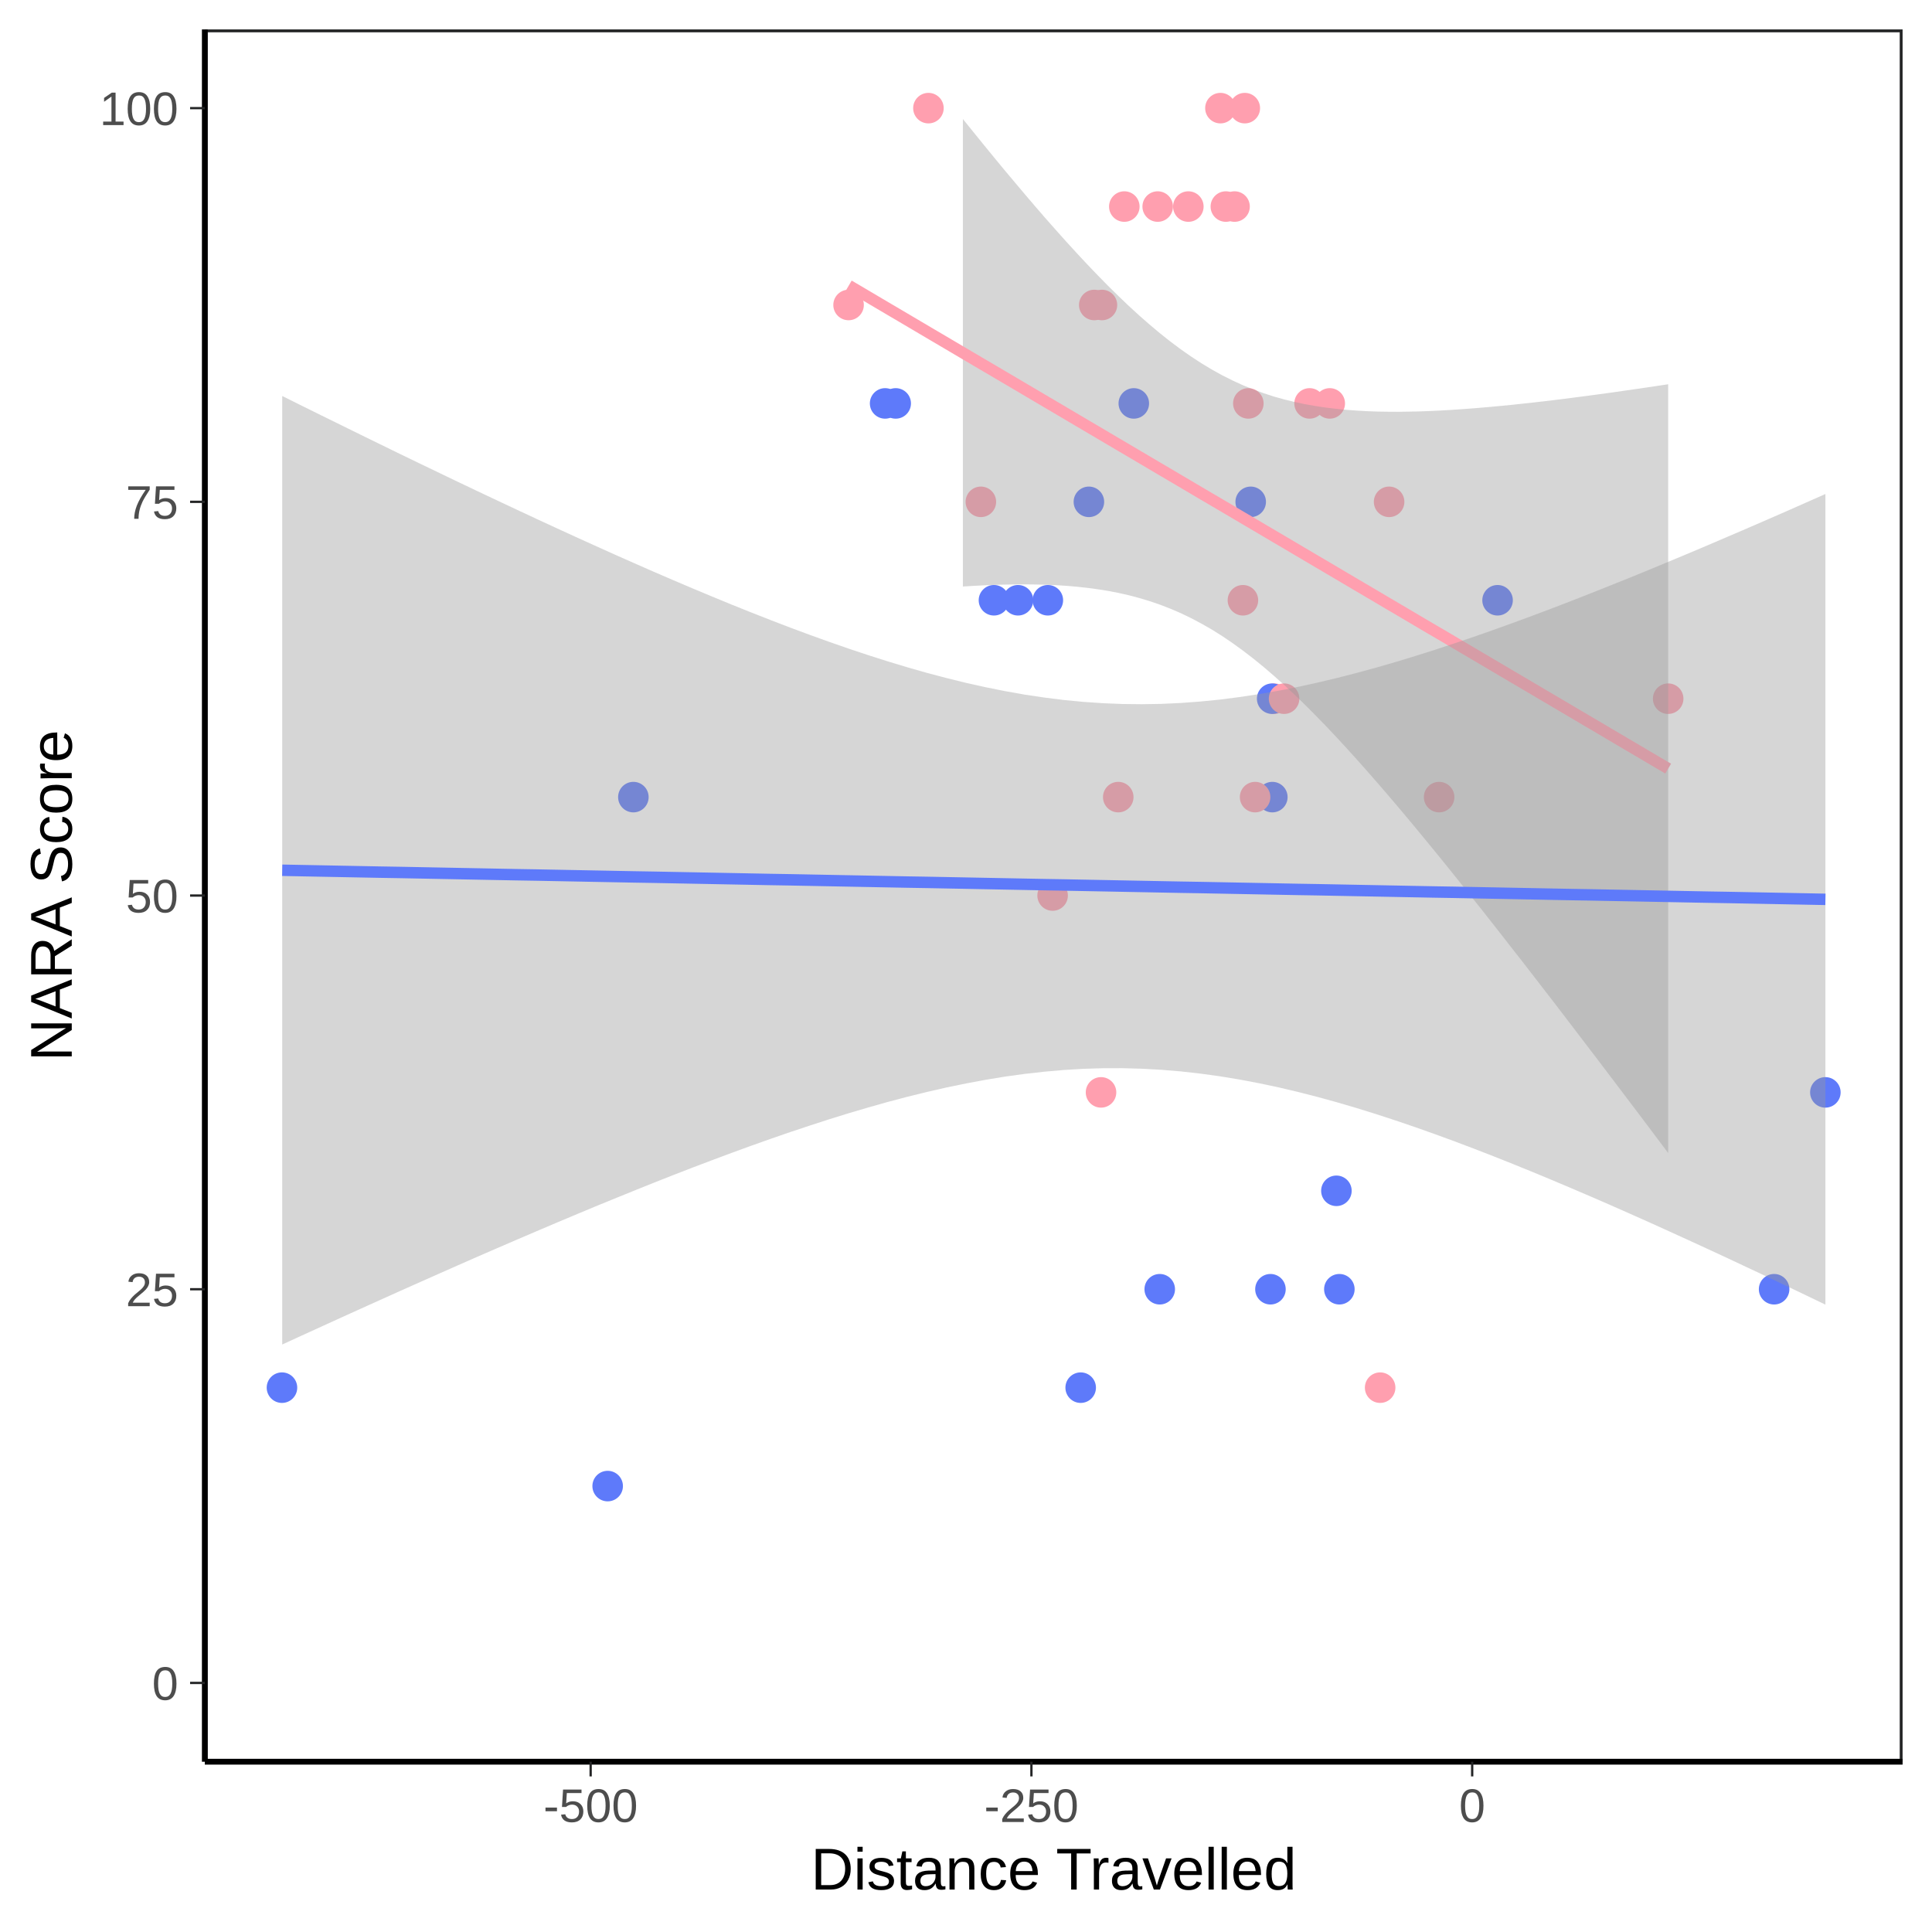
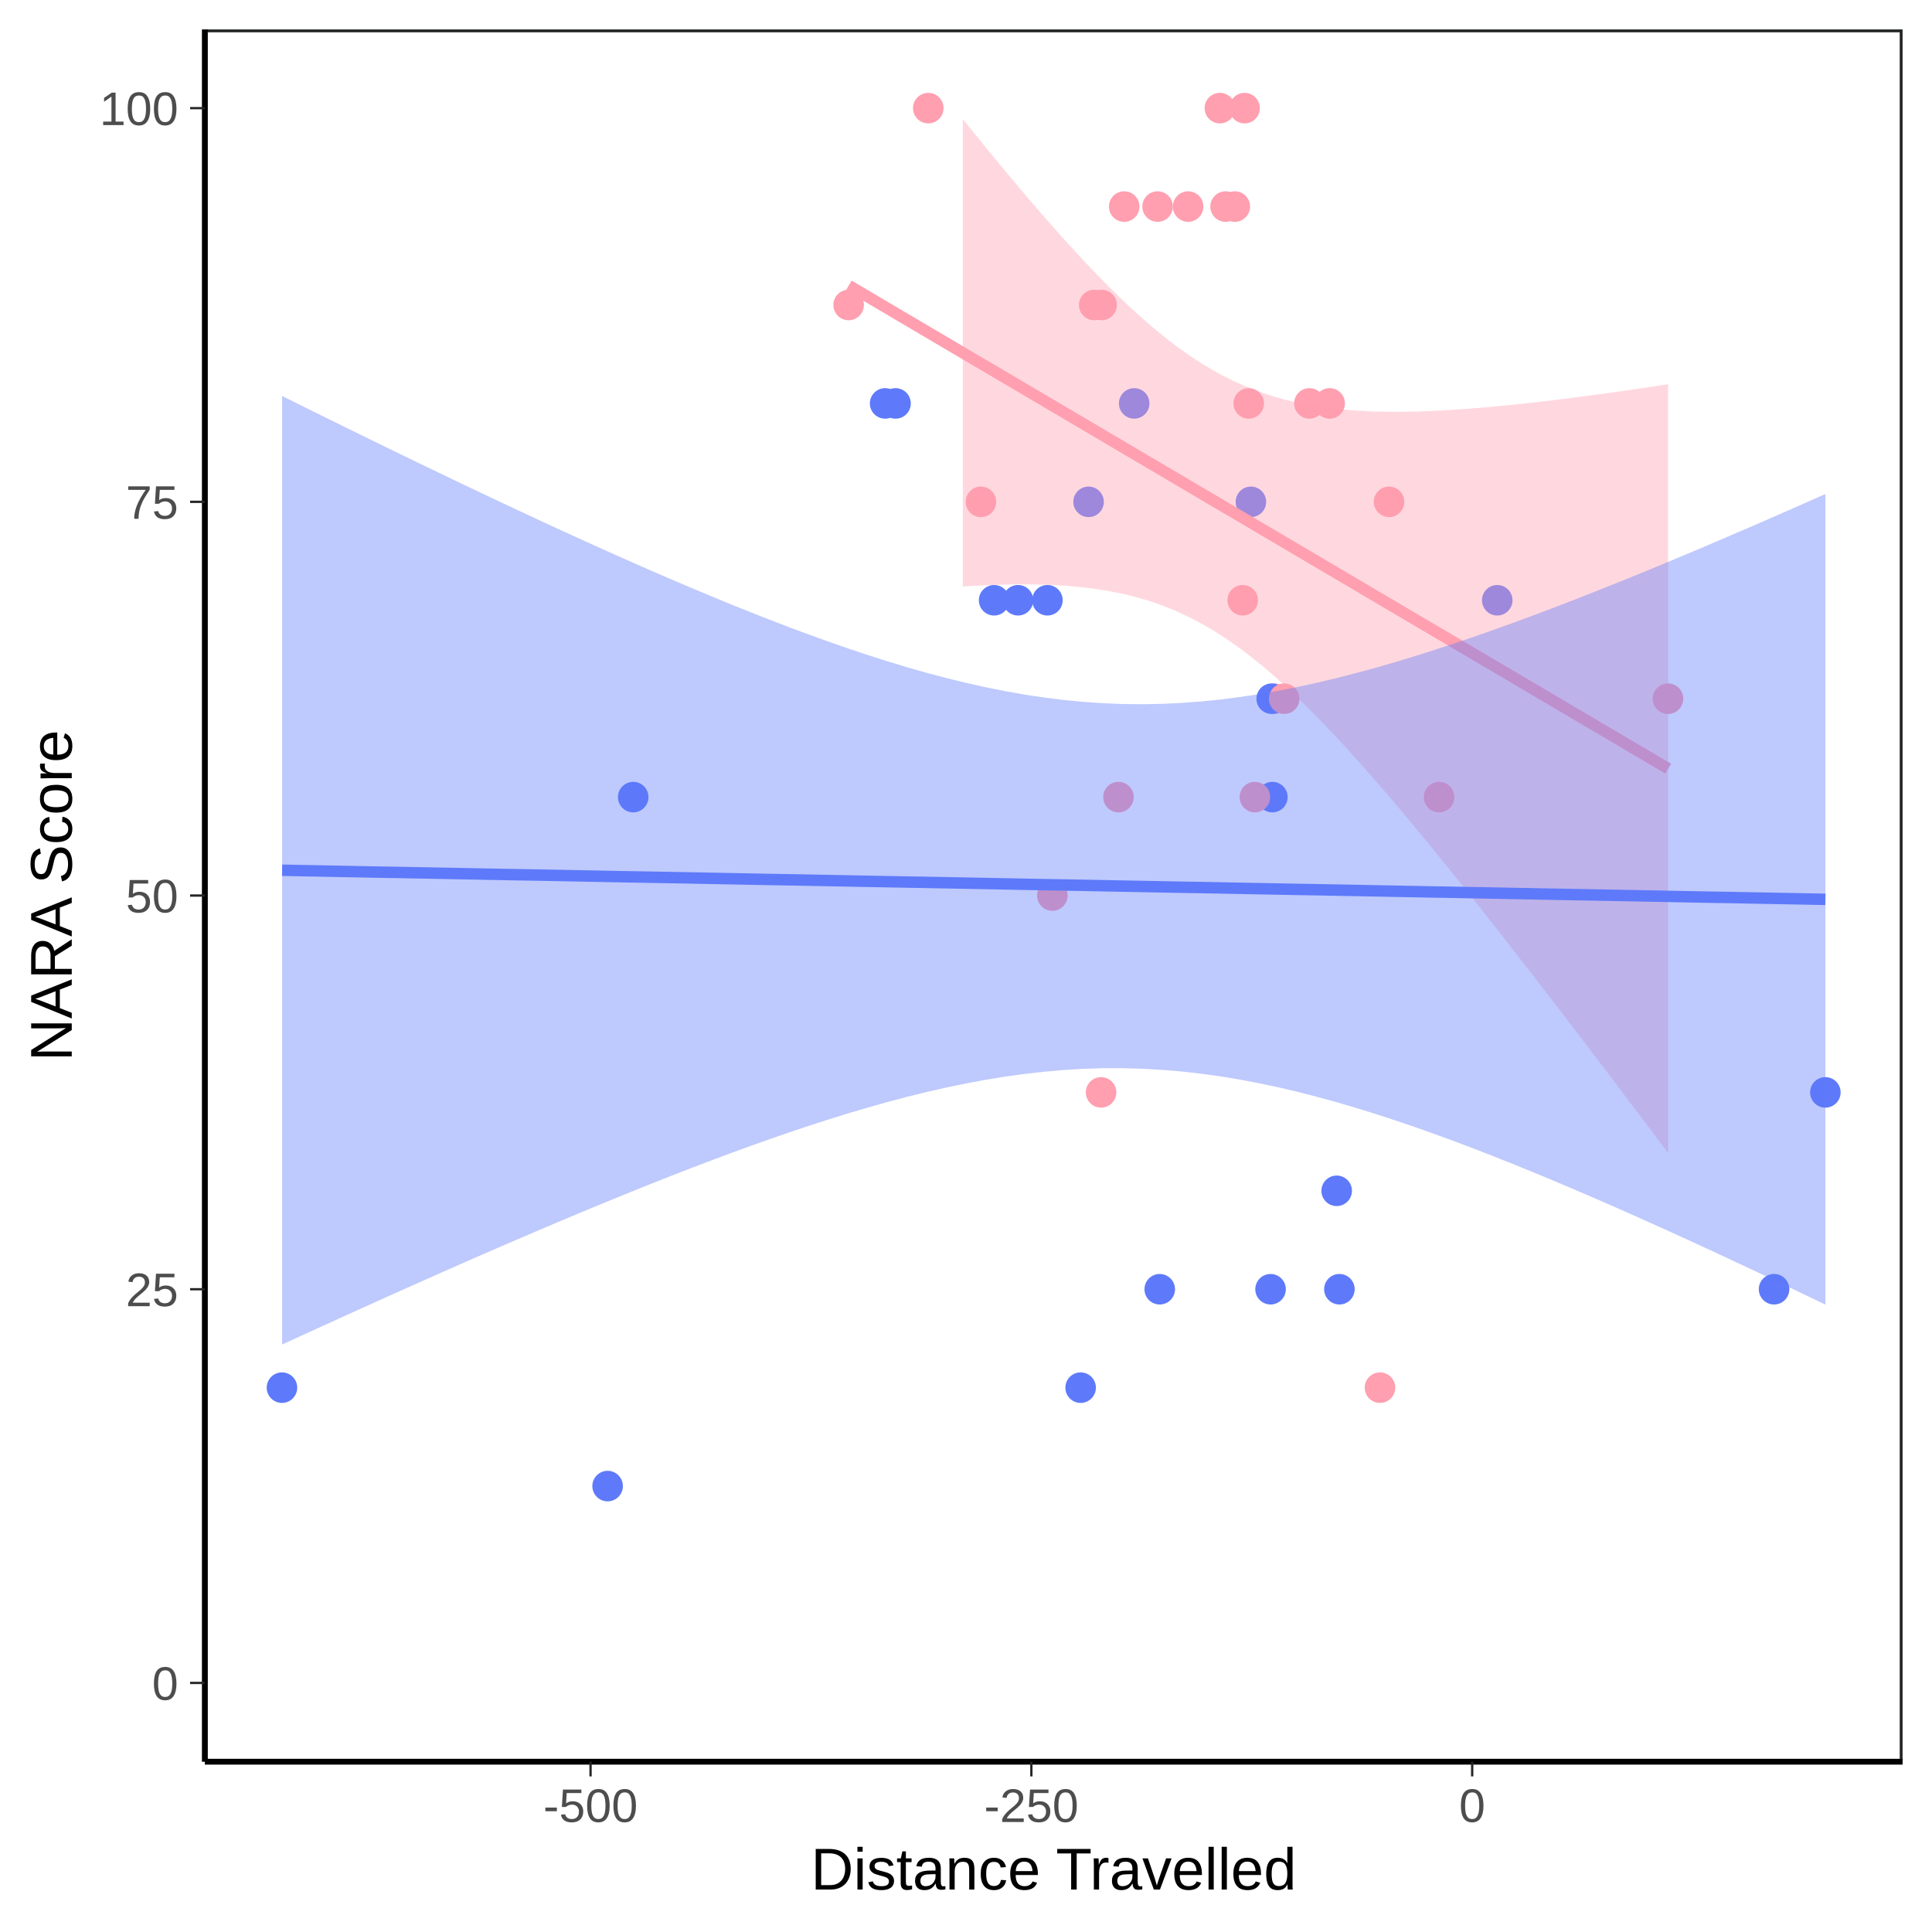
<svg xmlns="http://www.w3.org/2000/svg" class="svglite" width="360.00pt" height="360.00pt" viewBox="0 0 360.00 360.00">
  <defs>
    <style type="text/css">
    .svglite line, .svglite polyline, .svglite polygon, .svglite path, .svglite rect, .svglite circle {
      fill: none;
      stroke: #000000;
      stroke-linecap: round;
      stroke-linejoin: round;
      stroke-miterlimit: 10.00;
    }
    .svglite text {
      white-space: pre;
    }
  </style>
  </defs>
  <rect width="100%" height="100%" style="stroke: none; fill: #FFFFFF;" />
  <defs>
    <clipPath id="cpMC4wMHwzNjAuMDB8MC4wMHwzNjAuMDA=">
      <rect x="0.00" y="0.00" width="360.00" height="360.00" />
    </clipPath>
  </defs>
  <g clip-path="url(#cpMC4wMHwzNjAuMDB8MC4wMHwzNjAuMDA=)">
    <rect x="0" y="0.00" width="360.00" height="360.00" style="stroke-width: 1.07; stroke: #FFFFFF; fill: #FFFFFF;" />
  </g>
  <defs>
    <clipPath id="cpMzguMTZ8MzU0LjUyfDUuNDh8MzI4LjI3">
      <rect x="38.16" y="5.48" width="316.36" height="322.79" />
    </clipPath>
  </defs>
  <g clip-path="url(#cpMzguMTZ8MzU0LjUyfDUuNDh8MzI4LjI3)">
    <rect x="38.16" y="5.48" width="316.36" height="322.79" style="stroke-width: 1.07; stroke: #242526; fill: #FFFFFF;" />
-     <circle cx="205.16" cy="203.55" r="2.49" style="stroke-width: 0.71; stroke: #FF9FAF; fill: #FF9FAF;" />
-     <circle cx="227.41" cy="20.15" r="2.49" style="stroke-width: 0.71; stroke: #FF9FAF; fill: #FF9FAF;" />
-     <circle cx="182.77" cy="93.51" r="2.49" style="stroke-width: 0.71; stroke: #FF9FAF; fill: #FF9FAF;" />
-     <circle cx="232.61" cy="75.17" r="2.49" style="stroke-width: 0.71; stroke: #FF9FAF; fill: #FF9FAF;" />
-     <circle cx="209.50" cy="38.49" r="2.49" style="stroke-width: 0.71; stroke: #FF9FAF; fill: #FF9FAF;" />
-     <circle cx="237.08" cy="148.53" r="2.49" style="stroke-width: 0.71; stroke: #5E7AFA; fill: #5E7AFA;" />
-     <circle cx="231.60" cy="111.85" r="2.49" style="stroke-width: 0.71; stroke: #FF9FAF; fill: #FF9FAF;" />
-     <circle cx="208.37" cy="148.53" r="2.49" style="stroke-width: 0.71; stroke: #FF9FAF; fill: #FF9FAF;" />
-     <circle cx="237.44" cy="130.19" r="2.49" style="stroke-width: 0.71; stroke: #FF9FAF; fill: #FF9FAF;" />
-     <circle cx="330.58" cy="240.23" r="2.49" style="stroke-width: 0.71; stroke: #5E7AFA; fill: #5E7AFA;" />
-     <circle cx="230.04" cy="38.49" r="2.49" style="stroke-width: 0.71; stroke: #FF9FAF; fill: #FF9FAF;" />
-     <circle cx="173.00" cy="20.15" r="2.49" style="stroke-width: 0.71; stroke: #FF9FAF; fill: #FF9FAF;" />
-     <circle cx="118.02" cy="148.53" r="2.49" style="stroke-width: 0.71; stroke: #5E7AFA; fill: #5E7AFA;" />
+     <circle cx="205.17" cy="203.55" r="2.49" style="stroke-width: 0.71; stroke: #FF9FAF; fill: #FF9FAF;" />
+     <circle cx="227.31" cy="20.15" r="2.49" style="stroke-width: 0.71; stroke: #FF9FAF; fill: #FF9FAF;" />
+     <circle cx="182.78" cy="93.51" r="2.49" style="stroke-width: 0.71; stroke: #FF9FAF; fill: #FF9FAF;" />
+     <circle cx="232.68" cy="75.17" r="2.49" style="stroke-width: 0.71; stroke: #FF9FAF; fill: #FF9FAF;" />
+     <circle cx="209.48" cy="38.49" r="2.49" style="stroke-width: 0.71; stroke: #FF9FAF; fill: #FF9FAF;" />
+     <circle cx="237.09" cy="148.53" r="2.49" style="stroke-width: 0.71; stroke: #5E7AFA; fill: #5E7AFA;" />
+     <circle cx="231.56" cy="111.85" r="2.49" style="stroke-width: 0.71; stroke: #FF9FAF; fill: #FF9FAF;" />
+     <circle cx="208.41" cy="148.53" r="2.49" style="stroke-width: 0.71; stroke: #FF9FAF; fill: #FF9FAF;" />
+     <circle cx="237.45" cy="130.19" r="2.49" style="stroke-width: 0.71; stroke: #FF9FAF; fill: #FF9FAF;" />
+     <circle cx="330.57" cy="240.23" r="2.49" style="stroke-width: 0.71; stroke: #5E7AFA; fill: #5E7AFA;" />
+     <circle cx="230.09" cy="38.49" r="2.49" style="stroke-width: 0.71; stroke: #FF9FAF; fill: #FF9FAF;" />
+     <circle cx="172.97" cy="20.15" r="2.49" style="stroke-width: 0.71; stroke: #FF9FAF; fill: #FF9FAF;" />
+     <circle cx="117.99" cy="148.53" r="2.49" style="stroke-width: 0.71; stroke: #5E7AFA; fill: #5E7AFA;" />
    <circle cx="189.69" cy="111.85" r="2.49" style="stroke-width: 0.71; stroke: #5E7AFA; fill: #5E7AFA;" />
-     <circle cx="237.05" cy="130.19" r="2.49" style="stroke-width: 0.71; stroke: #5E7AFA; fill: #5E7AFA;" />
-     <circle cx="113.23" cy="276.91" r="2.49" style="stroke-width: 0.71; stroke: #5E7AFA; fill: #5E7AFA;" />
+     <circle cx="236.96" cy="130.19" r="2.49" style="stroke-width: 0.71; stroke: #5E7AFA; fill: #5E7AFA;" />
+     <circle cx="113.22" cy="276.91" r="2.49" style="stroke-width: 0.71; stroke: #5E7AFA; fill: #5E7AFA;" />
    <circle cx="340.13" cy="203.55" r="2.49" style="stroke-width: 0.71; stroke: #5E7AFA; fill: #5E7AFA;" />
-     <circle cx="195.25" cy="111.85" r="2.49" style="stroke-width: 0.71; stroke: #5E7AFA; fill: #5E7AFA;" />
-     <circle cx="211.27" cy="75.17" r="2.49" style="stroke-width: 0.71; stroke: #5E7AFA; fill: #5E7AFA;" />
-     <circle cx="185.21" cy="111.85" r="2.49" style="stroke-width: 0.71; stroke: #5E7AFA; fill: #5E7AFA;" />
-     <circle cx="158.12" cy="56.83" r="2.49" style="stroke-width: 0.71; stroke: #FF9FAF; fill: #FF9FAF;" />
-     <circle cx="233.05" cy="93.51" r="2.49" style="stroke-width: 0.71; stroke: #5E7AFA; fill: #5E7AFA;" />
-     <circle cx="236.73" cy="240.23" r="2.49" style="stroke-width: 0.71; stroke: #5E7AFA; fill: #5E7AFA;" />
-     <circle cx="244.02" cy="75.17" r="2.49" style="stroke-width: 0.71; stroke: #FF9FAF; fill: #FF9FAF;" />
-     <circle cx="203.90" cy="56.83" r="2.49" style="stroke-width: 0.71; stroke: #FF9FAF; fill: #FF9FAF;" />
-     <circle cx="310.84" cy="130.19" r="2.49" style="stroke-width: 0.71; stroke: #FF9FAF; fill: #FF9FAF;" />
-     <circle cx="268.16" cy="148.53" r="2.49" style="stroke-width: 0.71; stroke: #FF9FAF; fill: #FF9FAF;" />
-     <circle cx="231.95" cy="20.15" r="2.49" style="stroke-width: 0.71; stroke: #FF9FAF; fill: #FF9FAF;" />
-     <circle cx="239.27" cy="130.19" r="2.49" style="stroke-width: 0.71; stroke: #FF9FAF; fill: #FF9FAF;" />
-     <circle cx="196.14" cy="166.87" r="2.49" style="stroke-width: 0.71; stroke: #FF9FAF; fill: #FF9FAF;" />
-     <circle cx="205.33" cy="56.83" r="2.49" style="stroke-width: 0.71; stroke: #FF9FAF; fill: #FF9FAF;" />
-     <circle cx="258.84" cy="93.51" r="2.49" style="stroke-width: 0.71; stroke: #FF9FAF; fill: #FF9FAF;" />
-     <circle cx="247.78" cy="75.17" r="2.49" style="stroke-width: 0.71; stroke: #FF9FAF; fill: #FF9FAF;" />
-     <circle cx="233.87" cy="148.53" r="2.49" style="stroke-width: 0.71; stroke: #FF9FAF; fill: #FF9FAF;" />
-     <circle cx="257.17" cy="258.57" r="2.49" style="stroke-width: 0.71; stroke: #FF9FAF; fill: #FF9FAF;" />
-     <circle cx="166.90" cy="75.17" r="2.49" style="stroke-width: 0.71; stroke: #5E7AFA; fill: #5E7AFA;" />
-     <circle cx="201.37" cy="258.57" r="2.49" style="stroke-width: 0.71; stroke: #5E7AFA; fill: #5E7AFA;" />
-     <circle cx="279.05" cy="111.85" r="2.49" style="stroke-width: 0.71; stroke: #5E7AFA; fill: #5E7AFA;" />
+     <circle cx="195.17" cy="111.85" r="2.49" style="stroke-width: 0.71; stroke: #5E7AFA; fill: #5E7AFA;" />
+     <circle cx="211.34" cy="75.17" r="2.49" style="stroke-width: 0.71; stroke: #5E7AFA; fill: #5E7AFA;" />
+     <circle cx="185.24" cy="111.85" r="2.49" style="stroke-width: 0.71; stroke: #5E7AFA; fill: #5E7AFA;" />
+     <circle cx="158.13" cy="56.83" r="2.49" style="stroke-width: 0.71; stroke: #FF9FAF; fill: #FF9FAF;" />
+     <circle cx="233.09" cy="93.51" r="2.49" style="stroke-width: 0.71; stroke: #5E7AFA; fill: #5E7AFA;" />
+     <circle cx="236.75" cy="240.23" r="2.49" style="stroke-width: 0.71; stroke: #5E7AFA; fill: #5E7AFA;" />
+     <circle cx="243.99" cy="75.17" r="2.49" style="stroke-width: 0.71; stroke: #FF9FAF; fill: #FF9FAF;" />
+     <circle cx="203.89" cy="56.83" r="2.49" style="stroke-width: 0.71; stroke: #FF9FAF; fill: #FF9FAF;" />
+     <circle cx="310.80" cy="130.19" r="2.49" style="stroke-width: 0.71; stroke: #FF9FAF; fill: #FF9FAF;" />
+     <circle cx="268.15" cy="148.53" r="2.49" style="stroke-width: 0.71; stroke: #FF9FAF; fill: #FF9FAF;" />
+     <circle cx="231.91" cy="20.15" r="2.49" style="stroke-width: 0.71; stroke: #FF9FAF; fill: #FF9FAF;" />
+     <circle cx="239.29" cy="130.19" r="2.49" style="stroke-width: 0.71; stroke: #FF9FAF; fill: #FF9FAF;" />
+     <circle cx="196.09" cy="166.87" r="2.49" style="stroke-width: 0.71; stroke: #FF9FAF; fill: #FF9FAF;" />
+     <circle cx="205.27" cy="56.83" r="2.49" style="stroke-width: 0.71; stroke: #FF9FAF; fill: #FF9FAF;" />
+     <circle cx="258.83" cy="93.51" r="2.49" style="stroke-width: 0.71; stroke: #FF9FAF; fill: #FF9FAF;" />
+     <circle cx="247.76" cy="75.17" r="2.49" style="stroke-width: 0.71; stroke: #FF9FAF; fill: #FF9FAF;" />
+     <circle cx="233.83" cy="148.53" r="2.49" style="stroke-width: 0.71; stroke: #FF9FAF; fill: #FF9FAF;" />
+     <circle cx="257.14" cy="258.57" r="2.49" style="stroke-width: 0.71; stroke: #FF9FAF; fill: #FF9FAF;" />
+     <circle cx="166.87" cy="75.17" r="2.49" style="stroke-width: 0.71; stroke: #5E7AFA; fill: #5E7AFA;" />
+     <circle cx="201.36" cy="258.57" r="2.49" style="stroke-width: 0.71; stroke: #5E7AFA; fill: #5E7AFA;" />
+     <circle cx="278.99" cy="111.85" r="2.49" style="stroke-width: 0.71; stroke: #5E7AFA; fill: #5E7AFA;" />
    <circle cx="164.93" cy="75.17" r="2.49" style="stroke-width: 0.71; stroke: #5E7AFA; fill: #5E7AFA;" />
-     <circle cx="249.02" cy="221.89" r="2.49" style="stroke-width: 0.71; stroke: #5E7AFA; fill: #5E7AFA;" />
+     <circle cx="249.07" cy="221.89" r="2.49" style="stroke-width: 0.71; stroke: #5E7AFA; fill: #5E7AFA;" />
    <circle cx="216.10" cy="240.23" r="2.49" style="stroke-width: 0.71; stroke: #5E7AFA; fill: #5E7AFA;" />
-     <circle cx="202.90" cy="93.51" r="2.49" style="stroke-width: 0.71; stroke: #5E7AFA; fill: #5E7AFA;" />
-     <circle cx="249.57" cy="240.23" r="2.49" style="stroke-width: 0.71; stroke: #5E7AFA; fill: #5E7AFA;" />
+     <circle cx="202.84" cy="93.51" r="2.49" style="stroke-width: 0.71; stroke: #5E7AFA; fill: #5E7AFA;" />
+     <circle cx="249.58" cy="240.23" r="2.49" style="stroke-width: 0.71; stroke: #5E7AFA; fill: #5E7AFA;" />
    <circle cx="52.54" cy="258.57" r="2.49" style="stroke-width: 0.71; stroke: #5E7AFA; fill: #5E7AFA;" />
-     <circle cx="221.43" cy="38.49" r="2.49" style="stroke-width: 0.71; stroke: #FF9FAF; fill: #FF9FAF;" />
-     <circle cx="228.42" cy="38.49" r="2.49" style="stroke-width: 0.71; stroke: #FF9FAF; fill: #FF9FAF;" />
-     <circle cx="215.72" cy="38.49" r="2.49" style="stroke-width: 0.71; stroke: #FF9FAF; fill: #FF9FAF;" />
-     <polygon points="179.42,22.18 181.36,24.58 183.29,26.96 185.22,29.32 187.15,31.66 189.09,33.97 191.02,36.26 192.95,38.52 194.88,40.75 196.82,42.94 198.75,45.10 200.68,47.21 202.61,49.28 204.55,51.30 206.48,53.27 208.41,55.17 210.35,57.02 212.28,58.79 214.21,60.48 216.14,62.10 218.08,63.64 220.01,65.08 221.94,66.43 223.87,67.69 225.81,68.86 227.74,69.93 229.67,70.90 231.60,71.78 233.54,72.57 235.47,73.27 237.40,73.90 239.34,74.44 241.27,74.91 243.20,75.32 245.13,75.66 247.07,75.95 249.00,76.18 250.93,76.37 252.86,76.51 254.80,76.62 256.73,76.69 258.66,76.72 260.60,76.73 262.53,76.70 264.46,76.66 266.39,76.59 268.33,76.50 270.26,76.39 272.19,76.26 274.12,76.12 276.06,75.96 277.99,75.79 279.92,75.61 281.85,75.42 283.79,75.21 285.72,75.00 287.65,74.78 289.59,74.55 291.52,74.31 293.45,74.06 295.38,73.81 297.32,73.55 299.25,73.29 301.18,73.02 303.11,72.74 305.05,72.46 306.98,72.18 308.91,71.89 310.84,71.60 310.84,214.85 308.91,212.28 306.98,209.71 305.05,207.15 303.11,204.59 301.18,202.04 299.25,199.49 297.32,196.95 295.38,194.41 293.45,191.88 291.52,189.35 289.59,186.83 287.65,184.32 285.72,181.82 283.79,179.33 281.85,176.85 279.92,174.37 277.99,171.91 276.06,169.46 274.12,167.03 272.19,164.61 270.26,162.20 268.33,159.81 266.39,157.44 264.46,155.09 262.53,152.77 260.60,150.47 258.66,148.19 256.73,145.95 254.80,143.74 252.86,141.56 250.93,139.43 249.00,137.33 247.07,135.29 245.13,133.30 243.20,131.36 241.27,129.49 239.34,127.68 237.40,125.95 235.47,124.29 233.54,122.72 231.60,121.23 229.67,119.83 227.74,118.52 225.81,117.31 223.87,116.20 221.94,115.18 220.01,114.25 218.08,113.42 216.14,112.67 214.21,112.01 212.28,111.43 210.35,110.92 208.41,110.48 206.48,110.11 204.55,109.80 202.61,109.54 200.68,109.33 198.75,109.16 196.82,109.04 194.88,108.96 192.95,108.91 191.02,108.89 189.09,108.90 187.15,108.93 185.22,108.99 183.29,109.07 181.36,109.17 179.42,109.29 " style="stroke-width: 0.00; stroke: none; stroke-linecap: butt; fill: #999999; fill-opacity: 0.40;" />
-     <polyline points="179.42,22.18 181.36,24.58 183.29,26.96 185.22,29.32 187.15,31.66 189.09,33.97 191.02,36.26 192.95,38.52 194.88,40.75 196.82,42.94 198.75,45.10 200.68,47.21 202.61,49.28 204.55,51.30 206.48,53.27 208.41,55.17 210.35,57.02 212.28,58.79 214.21,60.48 216.14,62.10 218.08,63.64 220.01,65.08 221.94,66.43 223.87,67.69 225.81,68.86 227.74,69.93 229.67,70.90 231.60,71.78 233.54,72.57 235.47,73.27 237.40,73.90 239.34,74.44 241.27,74.91 243.20,75.32 245.13,75.66 247.07,75.95 249.00,76.18 250.93,76.37 252.86,76.51 254.80,76.62 256.73,76.69 258.66,76.72 260.60,76.73 262.53,76.70 264.46,76.66 266.39,76.59 268.33,76.50 270.26,76.39 272.19,76.26 274.12,76.12 276.06,75.96 277.99,75.79 279.92,75.61 281.85,75.42 283.79,75.21 285.72,75.00 287.65,74.78 289.59,74.55 291.52,74.31 293.45,74.06 295.38,73.81 297.32,73.55 299.25,73.29 301.18,73.02 303.11,72.74 305.05,72.46 306.98,72.18 308.91,71.89 310.84,71.60 " style="stroke-width: 2.13; stroke: none; stroke-linecap: butt;" />
-     <polyline points="310.84,214.85 308.91,212.28 306.98,209.71 305.05,207.15 303.11,204.59 301.18,202.04 299.25,199.49 297.32,196.95 295.38,194.41 293.45,191.88 291.52,189.35 289.59,186.83 287.65,184.32 285.72,181.82 283.79,179.33 281.85,176.85 279.92,174.37 277.99,171.91 276.06,169.46 274.12,167.03 272.19,164.61 270.26,162.20 268.33,159.81 266.39,157.44 264.46,155.09 262.53,152.77 260.60,150.47 258.66,148.19 256.73,145.95 254.80,143.74 252.86,141.56 250.93,139.43 249.00,137.33 247.07,135.29 245.13,133.30 243.20,131.36 241.27,129.49 239.34,127.68 237.40,125.95 235.47,124.29 233.54,122.72 231.60,121.23 229.67,119.83 227.74,118.52 225.81,117.31 223.87,116.20 221.94,115.18 220.01,114.25 218.08,113.42 216.14,112.67 214.21,112.01 212.28,111.43 210.35,110.92 208.41,110.48 206.48,110.11 204.55,109.80 202.61,109.54 200.68,109.33 198.75,109.16 196.82,109.04 194.88,108.96 192.95,108.91 191.02,108.89 189.09,108.90 187.15,108.93 185.22,108.99 183.29,109.07 181.36,109.17 179.42,109.29 " style="stroke-width: 2.13; stroke: none; stroke-linecap: butt;" />
-     <polyline points="158.16,53.20 160.10,54.34 162.03,55.48 163.96,56.62 165.89,57.76 167.83,58.90 169.76,60.04 171.69,61.18 173.62,62.32 175.56,63.46 177.49,64.60 179.42,65.74 181.36,66.88 183.29,68.02 185.22,69.15 187.15,70.29 189.09,71.43 191.02,72.57 192.95,73.71 194.88,74.85 196.82,75.99 198.75,77.13 200.68,78.27 202.61,79.41 204.55,80.55 206.48,81.69 208.41,82.83 210.35,83.97 212.28,85.11 214.21,86.25 216.14,87.39 218.08,88.53 220.01,89.67 221.94,90.81 223.87,91.95 225.81,93.09 227.74,94.22 229.67,95.36 231.60,96.50 233.54,97.64 235.47,98.78 237.40,99.92 239.34,101.06 241.27,102.20 243.20,103.34 245.13,104.48 247.07,105.62 249.00,106.76 250.93,107.90 252.86,109.04 254.80,110.18 256.73,111.32 258.66,112.46 260.60,113.60 262.53,114.74 264.46,115.88 266.39,117.02 268.33,118.15 270.26,119.29 272.19,120.43 274.12,121.57 276.06,122.71 277.99,123.85 279.92,124.99 281.85,126.13 283.79,127.27 285.72,128.41 287.65,129.55 289.59,130.69 291.52,131.83 293.45,132.97 295.38,134.11 297.32,135.25 299.25,136.39 301.18,137.53 303.11,138.67 305.05,139.81 306.98,140.95 308.91,142.09 310.84,143.22 " style="stroke-width: 2.13; stroke: #FF9FAF; stroke-linecap: butt;" />
-     <polygon points="52.59,73.79 56.23,75.60 59.87,77.40 63.51,79.19 67.15,80.98 70.79,82.76 74.43,84.54 78.07,86.30 81.71,88.05 85.35,89.80 88.99,91.53 92.63,93.25 96.27,94.96 99.91,96.66 103.55,98.34 107.19,100.01 110.83,101.66 114.47,103.30 118.11,104.91 121.75,106.51 125.39,108.08 129.03,109.63 132.67,111.15 136.31,112.65 139.95,114.11 143.59,115.54 147.23,116.94 150.87,118.29 154.51,119.60 158.15,120.87 161.79,122.08 165.43,123.24 169.07,124.34 172.71,125.38 176.35,126.34 179.99,127.24 183.63,128.05 187.27,128.78 190.91,129.43 194.55,129.97 198.19,130.43 201.83,130.78 205.47,131.03 209.11,131.18 212.74,131.22 216.38,131.16 220.02,130.99 223.66,130.72 227.30,130.36 230.94,129.89 234.58,129.34 238.22,128.71 241.86,127.99 245.50,127.19 249.14,126.33 252.78,125.39 256.42,124.40 260.06,123.35 263.70,122.24 267.34,121.09 270.98,119.89 274.62,118.66 278.26,117.38 281.90,116.07 285.54,114.73 289.18,113.36 292.82,111.96 296.46,110.53 300.10,109.08 303.74,107.62 307.38,106.13 311.02,104.62 314.66,103.10 318.30,101.56 321.94,100.00 325.58,98.44 329.22,96.86 332.86,95.27 336.50,93.66 340.14,92.05 340.14,243.10 336.50,241.35 332.86,239.61 329.22,237.88 325.58,236.17 321.94,234.46 318.30,232.77 314.66,231.10 311.02,229.44 307.38,227.79 303.74,226.17 300.10,224.56 296.46,222.98 292.82,221.42 289.18,219.88 285.54,218.37 281.90,216.89 278.26,215.44 274.62,214.03 270.98,212.65 267.34,211.32 263.70,210.03 260.06,208.79 256.42,207.60 252.78,206.47 249.14,205.40 245.50,204.40 241.86,203.47 238.22,202.61 234.58,201.84 230.94,201.15 227.30,200.55 223.66,200.05 220.02,199.64 216.38,199.34 212.74,199.14 209.11,199.04 205.47,199.05 201.83,199.16 198.19,199.38 194.55,199.70 190.91,200.11 187.27,200.61 183.63,201.21 179.99,201.89 176.35,202.64 172.71,203.47 169.07,204.37 165.43,205.33 161.79,206.36 158.15,207.43 154.51,208.56 150.87,209.74 147.23,210.95 143.59,212.21 139.95,213.50 136.31,214.83 132.67,216.19 129.03,217.57 125.39,218.98 121.75,220.42 118.11,221.88 114.47,223.36 110.83,224.85 107.19,226.37 103.55,227.90 99.91,229.45 96.27,231.01 92.63,232.58 88.99,234.16 85.35,235.76 81.71,237.37 78.07,238.99 74.43,240.61 70.79,242.25 67.15,243.89 63.51,245.54 59.87,247.20 56.23,248.86 52.59,250.53 " style="stroke-width: 0.00; stroke: none; stroke-linecap: butt; fill: #999999; fill-opacity: 0.40;" />
-     <polyline points="52.59,73.79 56.23,75.60 59.87,77.40 63.51,79.19 67.15,80.98 70.79,82.76 74.43,84.54 78.07,86.30 81.71,88.05 85.35,89.80 88.99,91.53 92.63,93.25 96.27,94.96 99.91,96.66 103.55,98.34 107.19,100.01 110.83,101.66 114.47,103.30 118.11,104.91 121.75,106.51 125.39,108.08 129.03,109.63 132.67,111.15 136.31,112.65 139.95,114.11 143.59,115.54 147.23,116.94 150.87,118.29 154.51,119.60 158.15,120.87 161.79,122.08 165.43,123.24 169.07,124.34 172.71,125.38 176.35,126.34 179.99,127.24 183.63,128.05 187.27,128.78 190.91,129.43 194.55,129.97 198.19,130.43 201.83,130.78 205.47,131.03 209.11,131.18 212.74,131.22 216.38,131.16 220.02,130.99 223.66,130.72 227.30,130.36 230.94,129.89 234.58,129.34 238.22,128.71 241.86,127.99 245.50,127.19 249.14,126.33 252.78,125.39 256.42,124.40 260.06,123.35 263.70,122.24 267.34,121.09 270.98,119.89 274.62,118.66 278.26,117.38 281.90,116.07 285.54,114.73 289.18,113.36 292.82,111.96 296.46,110.53 300.10,109.08 303.74,107.62 307.38,106.13 311.02,104.62 314.66,103.10 318.30,101.56 321.94,100.00 325.58,98.44 329.22,96.86 332.86,95.27 336.50,93.66 340.14,92.05 " style="stroke-width: 2.13; stroke: none; stroke-linecap: butt;" />
-     <polyline points="340.14,243.10 336.50,241.35 332.86,239.61 329.22,237.88 325.58,236.17 321.94,234.46 318.30,232.77 314.66,231.10 311.02,229.44 307.38,227.79 303.74,226.17 300.10,224.56 296.46,222.98 292.82,221.42 289.18,219.88 285.54,218.37 281.90,216.89 278.26,215.44 274.62,214.03 270.98,212.65 267.34,211.32 263.70,210.03 260.06,208.79 256.42,207.60 252.78,206.47 249.14,205.40 245.50,204.40 241.86,203.47 238.22,202.61 234.58,201.84 230.94,201.15 227.30,200.55 223.66,200.05 220.02,199.64 216.38,199.34 212.74,199.14 209.11,199.04 205.47,199.05 201.83,199.16 198.19,199.38 194.55,199.70 190.91,200.11 187.27,200.61 183.63,201.21 179.99,201.89 176.35,202.64 172.71,203.47 169.07,204.37 165.43,205.33 161.79,206.36 158.15,207.43 154.51,208.56 150.87,209.74 147.23,210.95 143.59,212.21 139.95,213.50 136.31,214.83 132.67,216.19 129.03,217.57 125.39,218.98 121.75,220.42 118.11,221.88 114.47,223.36 110.83,224.85 107.19,226.37 103.55,227.90 99.91,229.45 96.27,231.01 92.63,232.58 88.99,234.16 85.35,235.76 81.71,237.37 78.07,238.99 74.43,240.61 70.79,242.25 67.15,243.89 63.51,245.54 59.87,247.20 56.23,248.86 52.59,250.53 " style="stroke-width: 2.13; stroke: none; stroke-linecap: butt;" />
-     <polyline points="52.59,162.16 56.23,162.23 59.87,162.30 63.51,162.37 67.15,162.44 70.79,162.51 74.43,162.57 78.07,162.64 81.71,162.71 85.35,162.78 88.99,162.85 92.63,162.92 96.27,162.99 99.91,163.05 103.55,163.12 107.19,163.19 110.83,163.26 114.47,163.33 118.11,163.40 121.75,163.46 125.39,163.53 129.03,163.60 132.67,163.67 136.31,163.74 139.95,163.81 143.59,163.88 147.23,163.94 150.87,164.01 154.51,164.08 158.15,164.15 161.79,164.22 165.43,164.29 169.07,164.36 172.71,164.42 176.35,164.49 179.99,164.56 183.63,164.63 187.27,164.70 190.91,164.77 194.55,164.84 198.19,164.90 201.83,164.97 205.47,165.04 209.11,165.11 212.74,165.18 216.38,165.25 220.02,165.32 223.66,165.38 227.30,165.45 230.94,165.52 234.58,165.59 238.22,165.66 241.86,165.73 245.50,165.79 249.14,165.86 252.78,165.93 256.42,166.00 260.06,166.07 263.70,166.14 267.34,166.21 270.98,166.27 274.62,166.34 278.26,166.41 281.90,166.48 285.54,166.55 289.18,166.62 292.82,166.69 296.46,166.75 300.10,166.82 303.74,166.89 307.38,166.96 311.02,167.03 314.66,167.10 318.30,167.17 321.94,167.23 325.58,167.30 329.22,167.37 332.86,167.44 336.50,167.51 340.14,167.58 " style="stroke-width: 2.13; stroke: #5E7AFA; stroke-linecap: butt;" />
+     <circle cx="221.39" cy="38.49" r="2.49" style="stroke-width: 0.71; stroke: #FF9FAF; fill: #FF9FAF;" />
+     <circle cx="228.37" cy="38.49" r="2.49" style="stroke-width: 0.71; stroke: #FF9FAF; fill: #FF9FAF;" />
+     <circle cx="215.70" cy="38.49" r="2.49" style="stroke-width: 0.71; stroke: #FF9FAF; fill: #FF9FAF;" />
+     <polygon points="179.41,22.18 181.34,24.58 183.28,26.96 185.21,29.32 187.14,31.66 189.08,33.97 191.01,36.26 192.94,38.52 194.87,40.75 196.81,42.94 198.74,45.10 200.67,47.21 202.61,49.28 204.54,51.30 206.47,53.27 208.40,55.17 210.34,57.02 212.27,58.79 214.20,60.48 216.14,62.10 218.07,63.64 220.00,65.08 221.93,66.43 223.87,67.69 225.80,68.86 227.73,69.93 229.66,70.90 231.60,71.78 233.53,72.57 235.46,73.27 237.40,73.90 239.33,74.44 241.26,74.91 243.19,75.32 245.13,75.66 247.06,75.95 248.99,76.18 250.93,76.37 252.86,76.51 254.79,76.62 256.72,76.69 258.66,76.72 260.59,76.73 262.52,76.70 264.46,76.66 266.39,76.59 268.32,76.50 270.25,76.39 272.19,76.26 274.12,76.12 276.05,75.96 277.98,75.79 279.92,75.61 281.85,75.42 283.78,75.21 285.72,75.00 287.65,74.78 289.58,74.55 291.51,74.31 293.45,74.06 295.38,73.81 297.31,73.55 299.25,73.29 301.18,73.02 303.11,72.74 305.04,72.46 306.98,72.18 308.91,71.89 310.84,71.60 310.84,214.85 308.91,212.28 306.98,209.71 305.04,207.15 303.11,204.59 301.18,202.04 299.25,199.49 297.31,196.95 295.38,194.41 293.45,191.88 291.51,189.35 289.58,186.83 287.65,184.32 285.72,181.82 283.78,179.33 281.85,176.85 279.92,174.37 277.98,171.91 276.05,169.46 274.12,167.03 272.19,164.61 270.25,162.20 268.32,159.81 266.39,157.44 264.46,155.09 262.52,152.77 260.59,150.47 258.66,148.19 256.72,145.95 254.79,143.74 252.86,141.56 250.93,139.43 248.99,137.33 247.06,135.29 245.13,133.30 243.19,131.36 241.26,129.49 239.33,127.68 237.40,125.95 235.46,124.29 233.53,122.72 231.60,121.23 229.66,119.83 227.73,118.52 225.80,117.31 223.87,116.20 221.93,115.18 220.00,114.25 218.07,113.42 216.14,112.67 214.20,112.01 212.27,111.43 210.34,110.92 208.40,110.48 206.47,110.11 204.54,109.80 202.61,109.54 200.67,109.33 198.74,109.16 196.81,109.04 194.87,108.96 192.94,108.91 191.01,108.89 189.08,108.90 187.14,108.93 185.21,108.99 183.28,109.07 181.34,109.17 179.41,109.29 " style="stroke-width: 0.00; stroke: none; stroke-linecap: butt; fill: #FF9FAF; fill-opacity: 0.40;" />
+     <polyline points="179.41,22.18 181.34,24.58 183.28,26.96 185.21,29.32 187.14,31.66 189.08,33.97 191.01,36.26 192.94,38.52 194.87,40.75 196.81,42.94 198.74,45.10 200.67,47.21 202.61,49.28 204.54,51.30 206.47,53.27 208.40,55.17 210.34,57.02 212.27,58.79 214.20,60.48 216.14,62.10 218.07,63.64 220.00,65.08 221.93,66.43 223.87,67.69 225.80,68.86 227.73,69.93 229.66,70.90 231.60,71.78 233.53,72.57 235.46,73.27 237.40,73.90 239.33,74.44 241.26,74.91 243.19,75.32 245.13,75.66 247.06,75.95 248.99,76.18 250.93,76.37 252.86,76.51 254.79,76.62 256.72,76.69 258.66,76.72 260.59,76.73 262.52,76.70 264.46,76.66 266.39,76.59 268.32,76.50 270.25,76.39 272.19,76.26 274.12,76.12 276.05,75.96 277.98,75.79 279.92,75.61 281.85,75.42 283.78,75.21 285.72,75.00 287.65,74.78 289.58,74.55 291.51,74.31 293.45,74.06 295.38,73.81 297.31,73.55 299.25,73.29 301.18,73.02 303.11,72.74 305.04,72.46 306.98,72.18 308.91,71.89 310.84,71.60 " style="stroke-width: 2.13; stroke: none; stroke-linecap: butt;" />
+     <polyline points="310.84,214.85 308.91,212.28 306.98,209.71 305.04,207.15 303.11,204.59 301.18,202.04 299.25,199.49 297.31,196.95 295.38,194.41 293.45,191.88 291.51,189.35 289.58,186.83 287.65,184.32 285.72,181.82 283.78,179.33 281.85,176.85 279.92,174.37 277.98,171.91 276.05,169.46 274.12,167.03 272.19,164.61 270.25,162.20 268.32,159.81 266.39,157.44 264.46,155.09 262.52,152.77 260.59,150.47 258.66,148.19 256.72,145.95 254.79,143.74 252.86,141.56 250.93,139.43 248.99,137.33 247.06,135.29 245.13,133.30 243.19,131.36 241.26,129.49 239.33,127.68 237.40,125.95 235.46,124.29 233.53,122.72 231.60,121.23 229.66,119.83 227.73,118.52 225.80,117.31 223.87,116.20 221.93,115.18 220.00,114.25 218.07,113.42 216.14,112.67 214.20,112.01 212.27,111.43 210.34,110.92 208.40,110.48 206.47,110.11 204.54,109.80 202.61,109.54 200.67,109.33 198.74,109.16 196.81,109.04 194.87,108.96 192.94,108.91 191.01,108.89 189.08,108.90 187.14,108.93 185.21,108.99 183.28,109.07 181.34,109.17 179.41,109.29 " style="stroke-width: 2.13; stroke: none; stroke-linecap: butt;" />
+     <polyline points="158.15,53.20 160.08,54.34 162.02,55.48 163.95,56.62 165.88,57.76 167.81,58.90 169.75,60.04 171.68,61.18 173.61,62.32 175.55,63.46 177.48,64.60 179.41,65.74 181.34,66.88 183.28,68.02 185.21,69.15 187.14,70.29 189.08,71.43 191.01,72.57 192.94,73.71 194.87,74.85 196.81,75.99 198.74,77.13 200.67,78.27 202.61,79.41 204.54,80.55 206.47,81.69 208.40,82.83 210.34,83.97 212.27,85.11 214.20,86.25 216.14,87.39 218.07,88.53 220.00,89.67 221.93,90.81 223.87,91.95 225.80,93.09 227.73,94.22 229.66,95.36 231.60,96.50 233.53,97.64 235.46,98.78 237.40,99.92 239.33,101.06 241.26,102.20 243.19,103.34 245.13,104.48 247.06,105.62 248.99,106.76 250.93,107.90 252.86,109.04 254.79,110.18 256.72,111.32 258.66,112.46 260.59,113.60 262.52,114.74 264.46,115.88 266.39,117.02 268.32,118.15 270.25,119.29 272.19,120.43 274.12,121.57 276.05,122.71 277.98,123.85 279.92,124.99 281.85,126.13 283.78,127.27 285.72,128.41 287.65,129.55 289.58,130.69 291.51,131.83 293.45,132.97 295.38,134.11 297.31,135.25 299.25,136.39 301.18,137.53 303.11,138.67 305.04,139.81 306.98,140.95 308.91,142.09 310.84,143.22 " style="stroke-width: 2.13; stroke: #FF9FAF; stroke-linecap: butt;" />
+     <polygon points="52.57,73.79 56.21,75.60 59.85,77.40 63.49,79.19 67.13,80.98 70.77,82.76 74.41,84.54 78.05,86.30 81.69,88.05 85.33,89.80 88.97,91.53 92.61,93.25 96.25,94.96 99.89,96.66 103.53,98.34 107.17,100.01 110.81,101.66 114.45,103.30 118.09,104.91 121.73,106.51 125.37,108.08 129.01,109.63 132.65,111.15 136.29,112.65 139.93,114.11 143.57,115.54 147.21,116.94 150.85,118.29 154.49,119.60 158.13,120.87 161.77,122.08 165.41,123.24 169.05,124.34 172.69,125.38 176.33,126.34 179.98,127.24 183.62,128.05 187.26,128.78 190.90,129.43 194.54,129.97 198.18,130.43 201.82,130.78 205.46,131.03 209.10,131.18 212.74,131.22 216.38,131.16 220.02,130.99 223.66,130.72 227.30,130.36 230.94,129.89 234.58,129.34 238.22,128.71 241.86,127.99 245.50,127.19 249.14,126.33 252.78,125.39 256.42,124.40 260.06,123.35 263.70,122.24 267.34,121.09 270.98,119.89 274.62,118.66 278.26,117.38 281.90,116.07 285.54,114.73 289.18,113.36 292.82,111.96 296.46,110.53 300.10,109.08 303.74,107.62 307.38,106.13 311.02,104.62 314.66,103.10 318.30,101.56 321.94,100.00 325.58,98.44 329.22,96.86 332.86,95.27 336.50,93.66 340.14,92.05 340.14,243.10 336.50,241.35 332.86,239.61 329.22,237.88 325.58,236.17 321.94,234.46 318.30,232.77 314.66,231.10 311.02,229.44 307.38,227.79 303.74,226.17 300.10,224.56 296.46,222.98 292.82,221.42 289.18,219.88 285.54,218.37 281.90,216.89 278.26,215.44 274.62,214.03 270.98,212.65 267.34,211.32 263.70,210.03 260.06,208.79 256.42,207.60 252.78,206.47 249.14,205.40 245.50,204.40 241.86,203.47 238.22,202.61 234.58,201.84 230.94,201.15 227.30,200.55 223.66,200.05 220.02,199.64 216.38,199.34 212.74,199.14 209.10,199.04 205.46,199.05 201.82,199.16 198.18,199.38 194.54,199.70 190.90,200.11 187.26,200.61 183.62,201.21 179.98,201.89 176.33,202.64 172.69,203.47 169.05,204.37 165.41,205.33 161.77,206.36 158.13,207.43 154.49,208.56 150.85,209.74 147.21,210.95 143.57,212.21 139.93,213.50 136.29,214.83 132.65,216.19 129.01,217.57 125.37,218.98 121.73,220.42 118.09,221.88 114.45,223.36 110.81,224.85 107.17,226.37 103.53,227.90 99.89,229.45 96.25,231.01 92.61,232.58 88.97,234.16 85.33,235.76 81.69,237.37 78.05,238.99 74.41,240.61 70.77,242.25 67.13,243.89 63.49,245.54 59.85,247.20 56.21,248.86 52.57,250.53 " style="stroke-width: 0.00; stroke: none; stroke-linecap: butt; fill: #5E7AFA; fill-opacity: 0.40;" />
+     <polyline points="52.57,73.79 56.21,75.60 59.85,77.40 63.49,79.19 67.13,80.98 70.77,82.76 74.41,84.54 78.05,86.30 81.69,88.05 85.33,89.80 88.97,91.53 92.61,93.25 96.25,94.96 99.89,96.66 103.53,98.34 107.17,100.01 110.81,101.66 114.45,103.30 118.09,104.91 121.73,106.51 125.37,108.08 129.01,109.63 132.65,111.15 136.29,112.65 139.93,114.11 143.57,115.54 147.21,116.94 150.85,118.29 154.49,119.60 158.13,120.87 161.77,122.08 165.41,123.24 169.05,124.34 172.69,125.38 176.33,126.34 179.98,127.24 183.62,128.05 187.26,128.78 190.90,129.43 194.54,129.97 198.18,130.43 201.82,130.78 205.46,131.03 209.10,131.18 212.74,131.22 216.38,131.16 220.02,130.99 223.66,130.72 227.30,130.36 230.94,129.89 234.58,129.34 238.22,128.71 241.86,127.99 245.50,127.19 249.14,126.33 252.78,125.39 256.42,124.40 260.06,123.35 263.70,122.24 267.34,121.09 270.98,119.89 274.62,118.66 278.26,117.38 281.90,116.07 285.54,114.73 289.18,113.36 292.82,111.96 296.46,110.53 300.10,109.08 303.74,107.62 307.38,106.13 311.02,104.62 314.66,103.10 318.30,101.56 321.94,100.00 325.58,98.44 329.22,96.86 332.86,95.27 336.50,93.66 340.14,92.05 " style="stroke-width: 2.13; stroke: none; stroke-linecap: butt;" />
+     <polyline points="340.14,243.10 336.50,241.35 332.86,239.61 329.22,237.88 325.58,236.17 321.94,234.46 318.30,232.77 314.66,231.10 311.02,229.44 307.38,227.79 303.74,226.17 300.10,224.56 296.46,222.98 292.82,221.42 289.18,219.88 285.54,218.37 281.90,216.89 278.26,215.44 274.62,214.03 270.98,212.65 267.34,211.32 263.70,210.03 260.06,208.79 256.42,207.60 252.78,206.47 249.14,205.40 245.50,204.40 241.86,203.47 238.22,202.61 234.58,201.84 230.94,201.15 227.30,200.55 223.66,200.05 220.02,199.64 216.38,199.34 212.74,199.14 209.10,199.04 205.46,199.05 201.82,199.16 198.18,199.38 194.54,199.70 190.90,200.11 187.26,200.61 183.62,201.21 179.98,201.89 176.33,202.64 172.69,203.47 169.05,204.37 165.41,205.33 161.77,206.36 158.13,207.43 154.49,208.56 150.85,209.74 147.21,210.95 143.57,212.21 139.93,213.50 136.29,214.83 132.65,216.19 129.01,217.57 125.37,218.98 121.73,220.42 118.09,221.88 114.45,223.36 110.81,224.85 107.17,226.37 103.53,227.90 99.89,229.45 96.25,231.01 92.61,232.58 88.97,234.16 85.33,235.76 81.69,237.37 78.05,238.99 74.41,240.61 70.77,242.25 67.13,243.89 63.49,245.54 59.85,247.20 56.21,248.86 52.57,250.53 " style="stroke-width: 2.13; stroke: none; stroke-linecap: butt;" />
+     <polyline points="52.57,162.16 56.21,162.23 59.85,162.30 63.49,162.37 67.13,162.44 70.77,162.51 74.41,162.57 78.05,162.64 81.69,162.71 85.33,162.78 88.97,162.85 92.61,162.92 96.25,162.99 99.89,163.05 103.53,163.12 107.17,163.19 110.81,163.26 114.45,163.33 118.09,163.40 121.73,163.46 125.37,163.53 129.01,163.60 132.65,163.67 136.29,163.74 139.93,163.81 143.57,163.88 147.21,163.94 150.85,164.01 154.49,164.08 158.13,164.15 161.77,164.22 165.41,164.29 169.05,164.36 172.69,164.42 176.33,164.49 179.98,164.56 183.62,164.63 187.26,164.70 190.90,164.77 194.54,164.84 198.18,164.90 201.82,164.97 205.46,165.04 209.10,165.11 212.74,165.18 216.38,165.25 220.02,165.32 223.66,165.38 227.30,165.45 230.94,165.52 234.58,165.59 238.22,165.66 241.86,165.73 245.50,165.79 249.14,165.86 252.78,165.93 256.42,166.00 260.06,166.07 263.70,166.14 267.34,166.21 270.98,166.27 274.62,166.34 278.26,166.41 281.90,166.48 285.54,166.55 289.18,166.62 292.82,166.69 296.46,166.75 300.10,166.82 303.74,166.89 307.38,166.96 311.02,167.03 314.66,167.10 318.30,167.17 321.94,167.23 325.58,167.30 329.22,167.37 332.86,167.44 336.50,167.51 340.14,167.58 " style="stroke-width: 2.13; stroke: #5E7AFA; stroke-linecap: butt;" />
  </g>
  <g clip-path="url(#cpMC4wMHwzNjAuMDB8MC4wMHwzNjAuMDA=)">
    <polyline points="38.16,328.27 38.16,5.48 " style="stroke-width: 1.07; stroke-linecap: butt;" />
    <text x="33.23" y="316.75" text-anchor="end" style="font-size: 8.80px;fill: #4D4D4D; font-family: &quot;Arial&quot;;" textLength="4.90px" lengthAdjust="spacingAndGlyphs">0</text>
    <text x="33.23" y="243.39" text-anchor="end" style="font-size: 8.80px;fill: #4D4D4D; font-family: &quot;Arial&quot;;" textLength="9.79px" lengthAdjust="spacingAndGlyphs">25</text>
    <text x="33.23" y="170.03" text-anchor="end" style="font-size: 8.80px;fill: #4D4D4D; font-family: &quot;Arial&quot;;" textLength="9.79px" lengthAdjust="spacingAndGlyphs">50</text>
    <text x="33.23" y="96.67" text-anchor="end" style="font-size: 8.80px;fill: #4D4D4D; font-family: &quot;Arial&quot;;" textLength="9.79px" lengthAdjust="spacingAndGlyphs">75</text>
    <text x="33.23" y="23.31" text-anchor="end" style="font-size: 8.80px;fill: #4D4D4D; font-family: &quot;Arial&quot;;" textLength="14.69px" lengthAdjust="spacingAndGlyphs">100</text>
    <polyline points="35.42,313.59 38.16,313.59 " style="stroke-width: 0.43; stroke: #242526; stroke-linecap: butt;" />
    <polyline points="35.42,240.23 38.16,240.23 " style="stroke-width: 0.43; stroke: #242526; stroke-linecap: butt;" />
    <polyline points="35.42,166.87 38.16,166.87 " style="stroke-width: 0.43; stroke: #242526; stroke-linecap: butt;" />
    <polyline points="35.42,93.51 38.16,93.51 " style="stroke-width: 0.43; stroke: #242526; stroke-linecap: butt;" />
    <polyline points="35.42,20.15 38.16,20.15 " style="stroke-width: 0.43; stroke: #242526; stroke-linecap: butt;" />
    <polyline points="38.16,328.27 354.52,328.27 " style="stroke-width: 1.07; stroke-linecap: butt;" />
-     <polyline points="110.06,331.01 110.06,328.27 " style="stroke-width: 0.43; stroke: #242526; stroke-linecap: butt;" />
-     <polyline points="192.19,331.01 192.19,328.27 " style="stroke-width: 0.43; stroke: #242526; stroke-linecap: butt;" />
+     <polyline points="110.04,331.01 110.04,328.27 " style="stroke-width: 0.43; stroke: #242526; stroke-linecap: butt;" />
+     <polyline points="192.18,331.01 192.18,328.27 " style="stroke-width: 0.43; stroke: #242526; stroke-linecap: butt;" />
    <polyline points="274.32,331.01 274.32,328.27 " style="stroke-width: 0.43; stroke: #242526; stroke-linecap: butt;" />
-     <text x="110.06" y="339.50" text-anchor="middle" style="font-size: 8.80px;fill: #4D4D4D; font-family: &quot;Arial&quot;;" textLength="17.62px" lengthAdjust="spacingAndGlyphs">-500</text>
-     <text x="192.19" y="339.50" text-anchor="middle" style="font-size: 8.80px;fill: #4D4D4D; font-family: &quot;Arial&quot;;" textLength="17.62px" lengthAdjust="spacingAndGlyphs">-250</text>
+     <text x="110.04" y="339.50" text-anchor="middle" style="font-size: 8.80px;fill: #4D4D4D; font-family: &quot;Arial&quot;;" textLength="17.62px" lengthAdjust="spacingAndGlyphs">-500</text>
+     <text x="192.18" y="339.50" text-anchor="middle" style="font-size: 8.80px;fill: #4D4D4D; font-family: &quot;Arial&quot;;" textLength="17.62px" lengthAdjust="spacingAndGlyphs">-250</text>
    <text x="274.32" y="339.50" text-anchor="middle" style="font-size: 8.80px;fill: #4D4D4D; font-family: &quot;Arial&quot;;" textLength="4.90px" lengthAdjust="spacingAndGlyphs">0</text>
    <text x="196.34" y="352.09" text-anchor="middle" style="font-size: 11.00px; font-family: &quot;Arial&quot;;" textLength="91.09px" lengthAdjust="spacingAndGlyphs">Distance Travelled</text>
    <text transform="translate(13.37,166.87) rotate(-90)" text-anchor="middle" style="font-size: 11.00px; font-family: &quot;Arial&quot;;" textLength="62.35px" lengthAdjust="spacingAndGlyphs">NARA Score</text>
  </g>
</svg>
